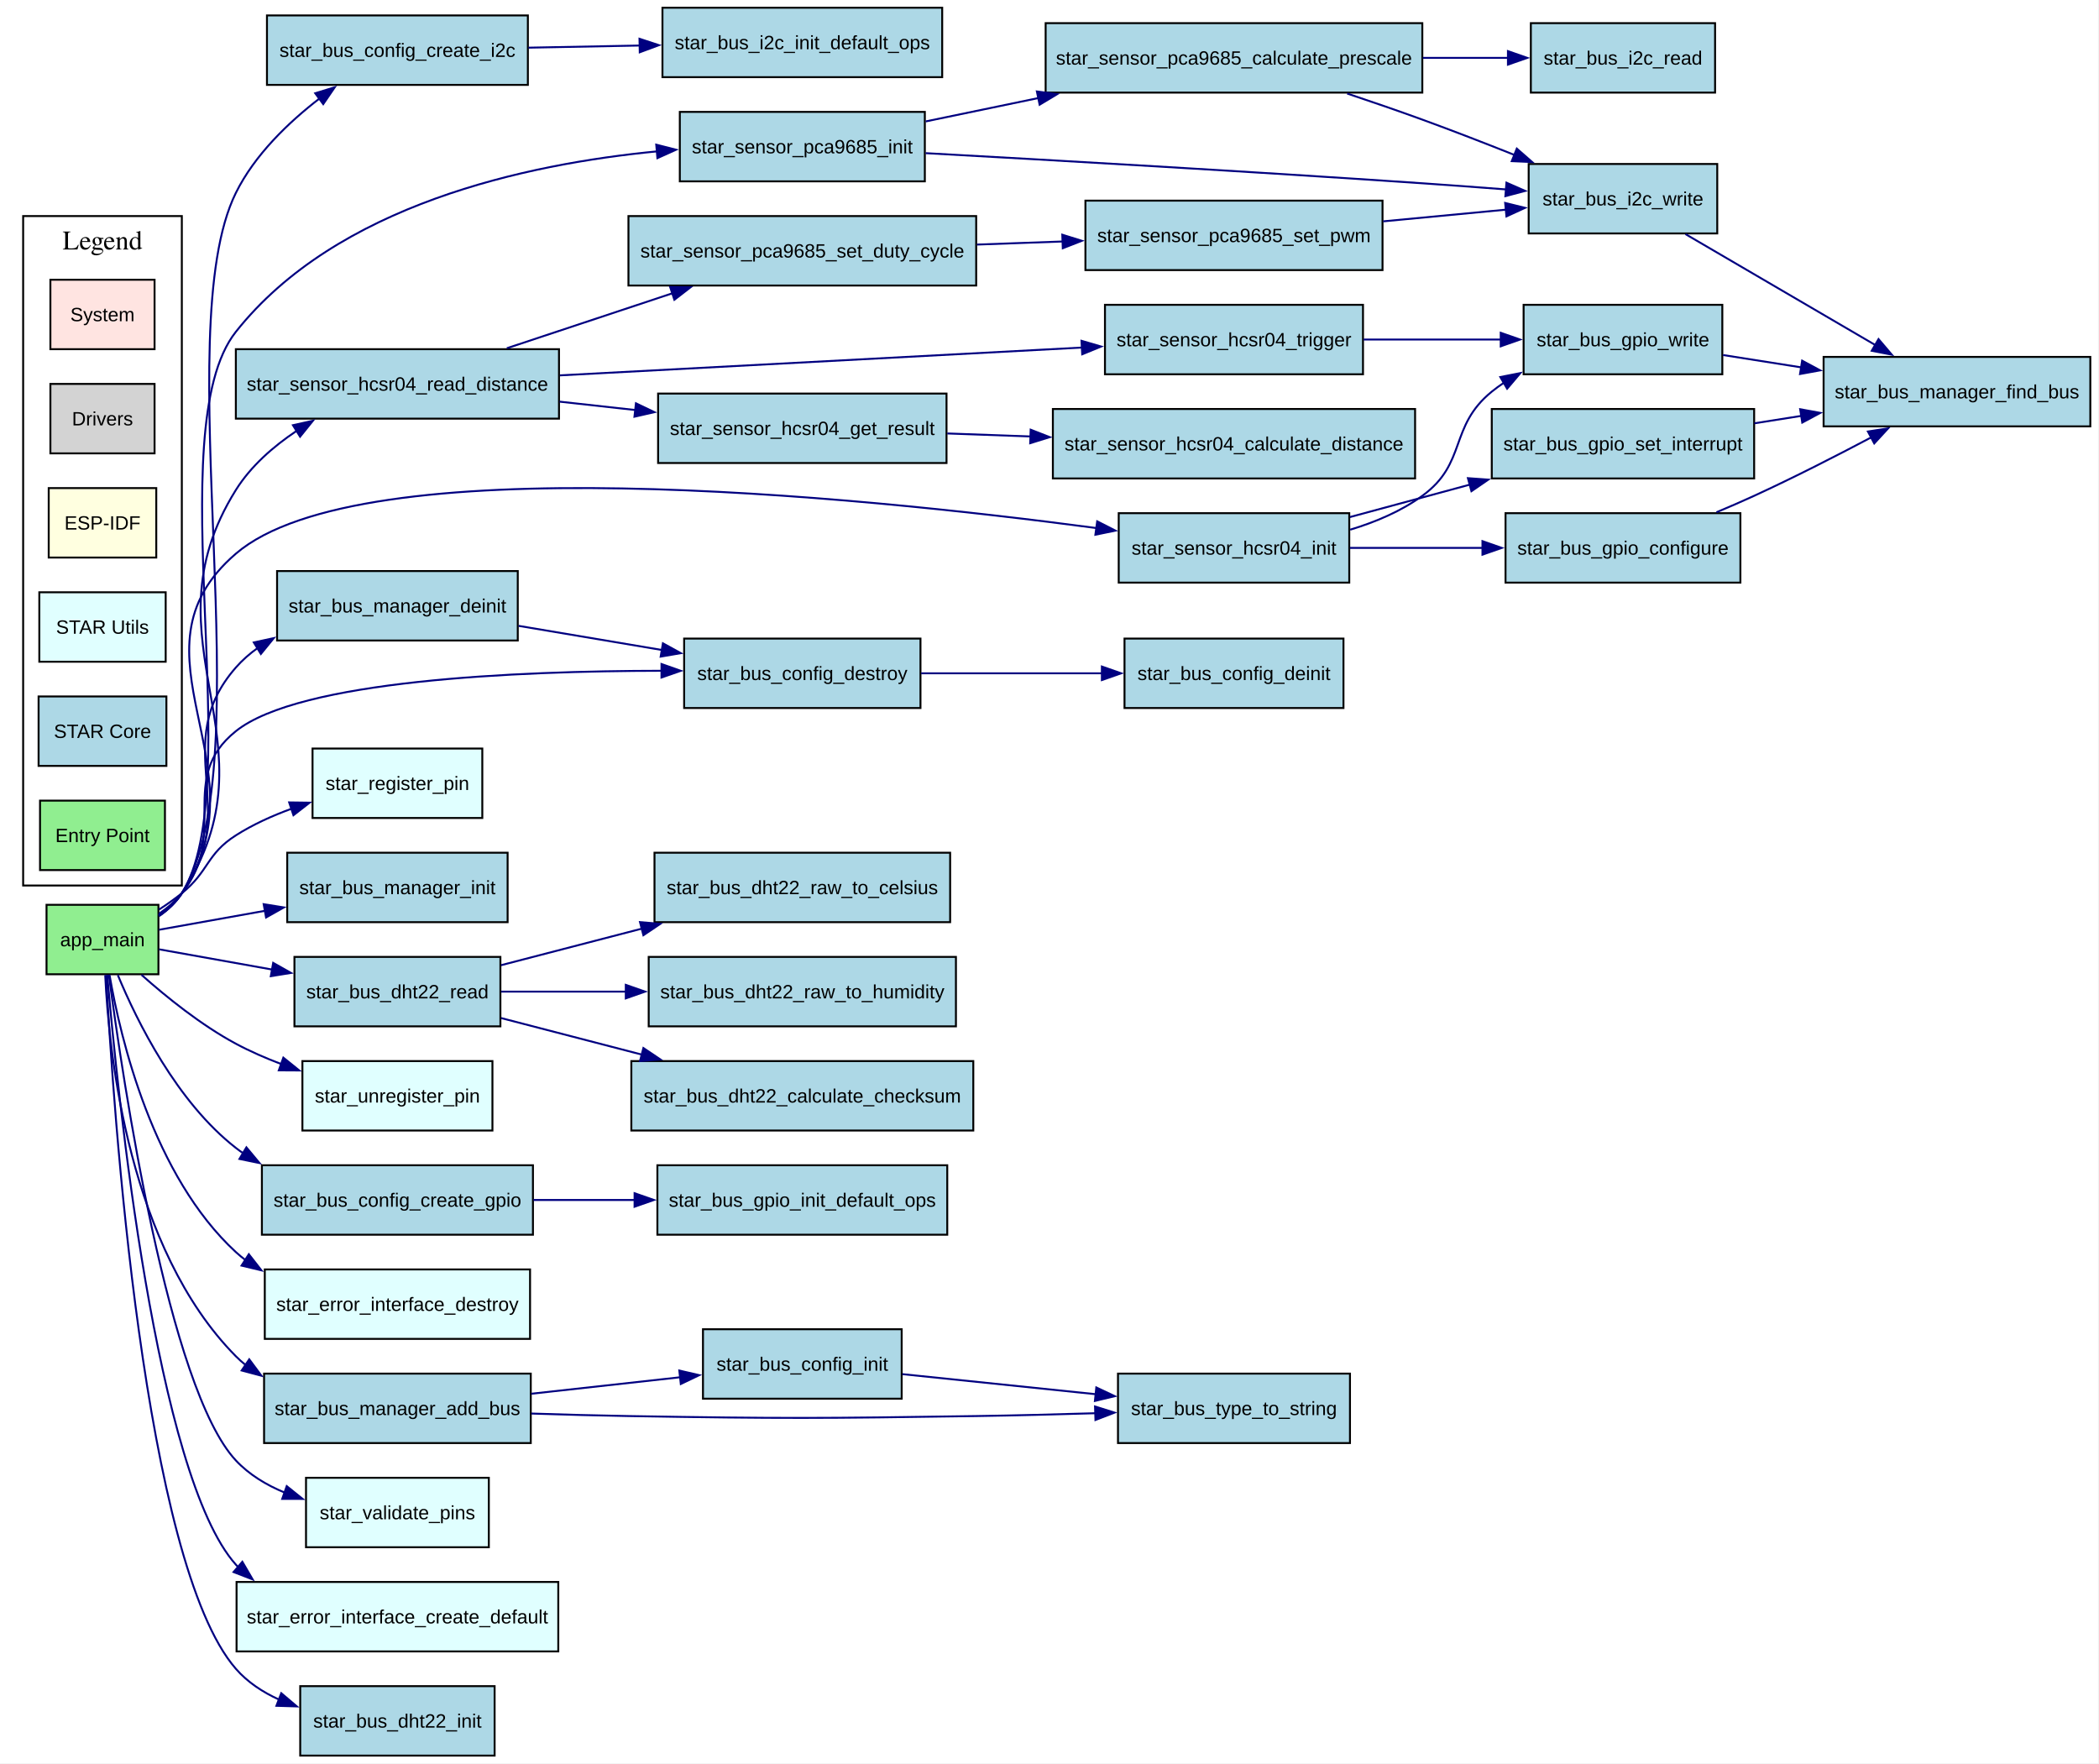
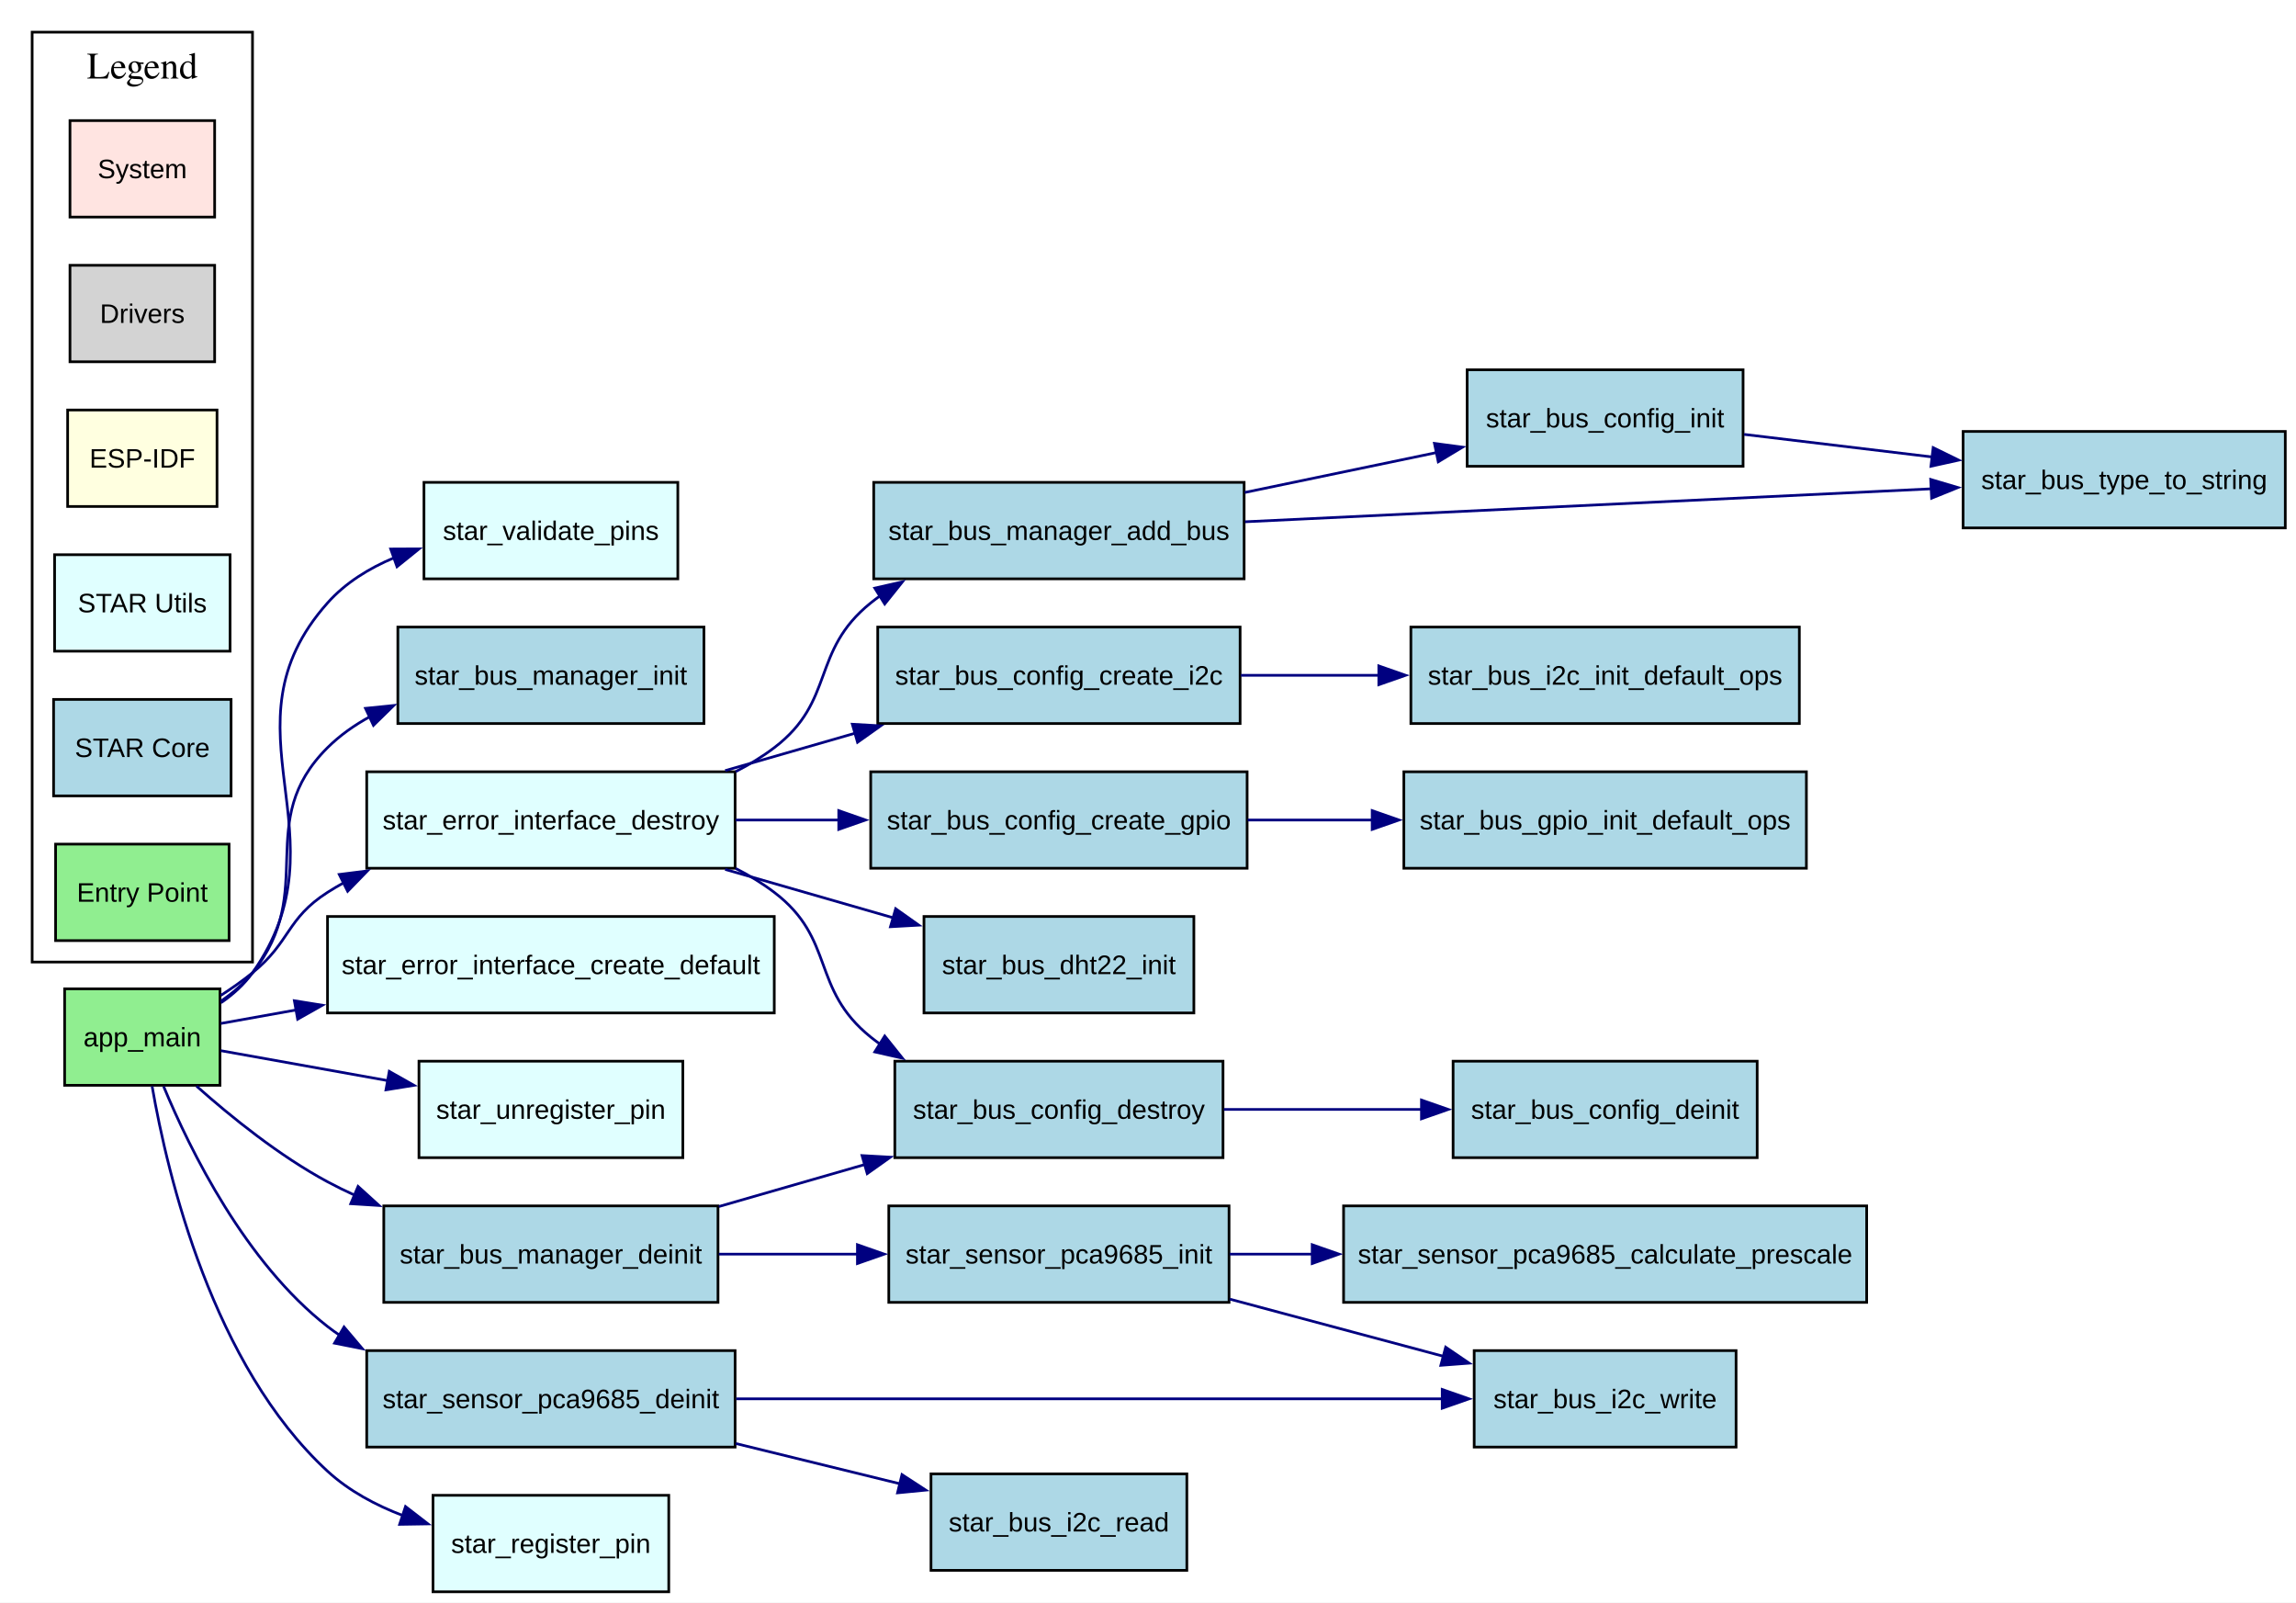
- <svg xmlns="http://www.w3.org/2000/svg" width="1088pt" height="914pt" viewBox="0.00 0.00 1088.00 914.00">
-   <g id="graph0" class="graph" transform="scale(1 1) rotate(0) translate(4 910)">
-     <polygon fill="white" stroke="none" points="-4,4 -4,-910 1083.5,-910 1083.5,4 -4,4" />
+ <svg xmlns="http://www.w3.org/2000/svg" width="857pt" height="598pt" viewBox="0.00 0.00 857.00 598.00">
+   <g id="graph0" class="graph" transform="scale(1 1) rotate(0) translate(4 594)">
+     <polygon fill="white" stroke="none" points="-4,4 -4,-594 853,-594 853,4 -4,4" />
    <g id="clust1" class="cluster">
-       <polygon fill="white" stroke="black" points="8,-451 8,-798 90.25,-798 90.25,-451 8,-451" />
-       <text xml:space="preserve" text-anchor="middle" x="49.12" y="-780.7" font-family="Times,serif" font-size="14.00">Legend</text>
+       <polygon fill="white" stroke="black" points="8,-235 8,-582 90.25,-582 90.25,-235 8,-235" />
+       <text xml:space="preserve" text-anchor="middle" x="49.12" y="-564.7" font-family="Times,serif" font-size="14.00">Legend</text>
    </g>
    <g id="node1" class="node">
-       <polygon fill="lightblue" stroke="black" points="269.62,-902 134.38,-902 134.38,-866 269.62,-866 269.62,-902" />
-       <text xml:space="preserve" text-anchor="middle" x="202" y="-880.5" font-family="Arial" font-size="10.00">star_bus_config_create_i2c</text>
+       <polygon fill="lightblue" stroke="black" points="644,-90 546.25,-90 546.25,-54 644,-54 644,-90" />
+       <text xml:space="preserve" text-anchor="middle" x="595.12" y="-68.5" font-family="Arial" font-size="10.00">star_bus_i2c_write</text>
+     </g>
+     <g id="node2" class="node">
+       <polygon fill="lightcyan" stroke="black" points="249,-414 154.25,-414 154.25,-378 249,-378 249,-414" />
+       <text xml:space="preserve" text-anchor="middle" x="201.62" y="-392.5" font-family="Arial" font-size="10.00">star_validate_pins</text>
+     </g>
+     <g id="node3" class="node">
+       <polygon fill="lightblue" stroke="black" points="646.62,-456 543.62,-456 543.62,-420 646.62,-420 646.62,-456" />
+       <text xml:space="preserve" text-anchor="middle" x="595.12" y="-434.5" font-family="Arial" font-size="10.00">star_bus_config_init</text>
    </g>
    <g id="node18" class="node">
-       <polygon fill="lightblue" stroke="black" points="484.38,-906 339.38,-906 339.38,-870 484.38,-870 484.38,-906" />
-       <text xml:space="preserve" text-anchor="middle" x="411.88" y="-884.5" font-family="Arial" font-size="10.00">star_bus_i2c_init_default_ops</text>
+       <polygon fill="lightblue" stroke="black" points="849,-433 728.75,-433 728.75,-397 849,-397 849,-433" />
+       <text xml:space="preserve" text-anchor="middle" x="788.88" y="-411.5" font-family="Arial" font-size="10.00">star_bus_type_to_string</text>
+     </g>
+     <g id="edge12" class="edge">
+       <path fill="none" stroke="navy" d="M647.01,-431.9C668.56,-429.31 694.03,-426.26 717.34,-423.46" />
+       <polygon fill="navy" stroke="navy" points="717.57,-426.96 727.09,-422.29 716.74,-420.01 717.57,-426.96" />
+     </g>
+     <g id="node4" class="node">
+       <polygon fill="lightblue" stroke="black" points="258.75,-360 144.5,-360 144.5,-324 258.75,-324 258.75,-360" />
+       <text xml:space="preserve" text-anchor="middle" x="201.62" y="-338.5" font-family="Arial" font-size="10.00">star_bus_manager_init</text>
+     </g>
+     <g id="node5" class="node">
+       <polygon fill="lightblue" stroke="black" points="439,-44 343.5,-44 343.5,-8 439,-8 439,-44" />
+       <text xml:space="preserve" text-anchor="middle" x="391.25" y="-22.5" font-family="Arial" font-size="10.00">star_bus_i2c_read</text>
+     </g>
+     <g id="node6" class="node">
+       <polygon fill="lightblue" stroke="black" points="651.88,-198 538.38,-198 538.38,-162 651.88,-162 651.88,-198" />
+       <text xml:space="preserve" text-anchor="middle" x="595.12" y="-176.5" font-family="Arial" font-size="10.00">star_bus_config_deinit</text>
+     </g>
+     <g id="node7" class="node">
+       <polygon fill="lightcyan" stroke="black" points="270.38,-306 132.88,-306 132.88,-270 270.38,-270 270.38,-306" />
+       <text xml:space="preserve" text-anchor="middle" x="201.62" y="-284.5" font-family="Arial" font-size="10.00">star_error_interface_destroy</text>
+     </g>
+     <g id="node9" class="node">
+       <polygon fill="lightblue" stroke="black" points="460.38,-414 322.12,-414 322.12,-378 460.38,-378 460.38,-414" />
+       <text xml:space="preserve" text-anchor="middle" x="391.25" y="-392.5" font-family="Arial" font-size="10.00">star_bus_manager_add_bus</text>
+     </g>
+     <g id="edge21" class="edge">
+       <path fill="none" stroke="navy" d="M270.6,-306.07C275.69,-308.67 280.57,-311.63 285,-315 307.97,-332.45 298.52,-350.92 321,-369 322.13,-369.91 323.3,-370.79 324.49,-371.65" />
+       <polygon fill="navy" stroke="navy" points="322.52,-374.54 332.85,-376.88 326.23,-368.61 322.52,-374.54" />
+     </g>
+     <g id="node10" class="node">
+       <polygon fill="lightblue" stroke="black" points="458.88,-360 323.62,-360 323.62,-324 458.88,-324 458.88,-360" />
+       <text xml:space="preserve" text-anchor="middle" x="391.25" y="-338.5" font-family="Arial" font-size="10.00">star_bus_config_create_i2c</text>
    </g>
    <g id="edge18" class="edge">
-       <path fill="none" stroke="navy" d="M269.92,-885.29C288.29,-885.64 308.43,-886.03 327.59,-886.4" />
-       <polygon fill="navy" stroke="navy" points="327.48,-889.9 337.55,-886.59 327.61,-882.9 327.48,-889.9" />
-     </g>
-     <g id="node2" class="node">
-       <polygon fill="lightblue" stroke="black" points="502,-798 321.75,-798 321.75,-762 502,-762 502,-798" />
-       <text xml:space="preserve" text-anchor="middle" x="411.88" y="-776.5" font-family="Arial" font-size="10.00">star_sensor_pca9685_set_duty_cycle</text>
+       <path fill="none" stroke="navy" d="M266.67,-306.43C282.28,-310.93 299.12,-315.77 315.19,-320.4" />
+       <polygon fill="navy" stroke="navy" points="314.14,-323.74 324.72,-323.14 316.08,-317.01 314.14,-323.74" />
+     </g>
+     <g id="node12" class="node">
+       <polygon fill="lightblue" stroke="black" points="461.5,-306 321,-306 321,-270 461.5,-270 461.5,-306" />
+       <text xml:space="preserve" text-anchor="middle" x="391.25" y="-284.5" font-family="Arial" font-size="10.00">star_bus_config_create_gpio</text>
+     </g>
+     <g id="edge17" class="edge">
+       <path fill="none" stroke="navy" d="M270.63,-288C283.2,-288 296.44,-288 309.35,-288" />
+       <polygon fill="navy" stroke="navy" points="309.07,-291.5 319.07,-288 309.07,-284.5 309.07,-291.5" />
    </g>
    <g id="node21" class="node">
-       <polygon fill="lightblue" stroke="black" points="712.62,-806 558.62,-806 558.62,-770 712.62,-770 712.62,-806" />
-       <text xml:space="preserve" text-anchor="middle" x="635.62" y="-784.5" font-family="Arial" font-size="10.00">star_sensor_pca9685_set_pwm</text>
-     </g>
-     <g id="edge43" class="edge">
-       <path fill="none" stroke="navy" d="M502.43,-783.23C517.18,-783.76 532.46,-784.31 547.15,-784.84" />
-       <polygon fill="navy" stroke="navy" points="546.63,-788.33 556.75,-785.19 546.89,-781.33 546.63,-788.33" />
-     </g>
-     <g id="node3" class="node">
-       <polygon fill="lightblue" stroke="black" points="475.38,-852 348.38,-852 348.38,-816 475.38,-816 475.38,-852" />
-       <text xml:space="preserve" text-anchor="middle" x="411.88" y="-830.5" font-family="Arial" font-size="10.00">star_sensor_pca9685_init</text>
+       <polygon fill="lightblue" stroke="black" points="452.5,-198 330,-198 330,-162 452.5,-162 452.5,-198" />
+       <text xml:space="preserve" text-anchor="middle" x="391.25" y="-176.5" font-family="Arial" font-size="10.00">star_bus_config_destroy</text>
+     </g>
+     <g id="edge19" class="edge">
+       <path fill="none" stroke="navy" d="M270.6,-269.93C275.69,-267.33 280.57,-264.37 285,-261 307.97,-243.55 298.52,-225.08 321,-207 322.13,-206.09 323.3,-205.21 324.49,-204.35" />
+       <polygon fill="navy" stroke="navy" points="326.23,-207.39 332.85,-199.12 322.52,-201.46 326.23,-207.39" />
+     </g>
+     <g id="node23" class="node">
+       <polygon fill="lightblue" stroke="black" points="441.62,-252 340.88,-252 340.88,-216 441.62,-216 441.62,-252" />
+       <text xml:space="preserve" text-anchor="middle" x="391.25" y="-230.5" font-family="Arial" font-size="10.00">star_bus_dht22_init</text>
+     </g>
+     <g id="edge20" class="edge">
+       <path fill="none" stroke="navy" d="M266.67,-269.57C287,-263.72 309.42,-257.26 329.51,-251.48" />
+       <polygon fill="navy" stroke="navy" points="330.31,-254.89 338.95,-248.76 328.37,-248.17 330.31,-254.89" />
+     </g>
+     <g id="node8" class="node">
+       <polygon fill="lightblue" stroke="black" points="692.75,-144 497.5,-144 497.5,-108 692.75,-108 692.75,-144" />
+       <text xml:space="preserve" text-anchor="middle" x="595.12" y="-122.5" font-family="Arial" font-size="10.00">star_sensor_pca9685_calculate_prescale</text>
+     </g>
+     <g id="edge13" class="edge">
+       <path fill="none" stroke="navy" d="M460.6,-410.22C483.79,-415.04 509.55,-420.4 532.21,-425.12" />
+       <polygon fill="navy" stroke="navy" points="531.42,-428.53 541.92,-427.14 532.84,-421.68 531.42,-428.53" />
+     </g>
+     <g id="edge14" class="edge">
+       <path fill="none" stroke="navy" d="M460.71,-399.29C532.4,-402.73 644.46,-408.11 717.03,-411.6" />
+       <polygon fill="navy" stroke="navy" points="716.65,-415.08 726.81,-412.07 716.99,-408.09 716.65,-415.08" />
+     </g>
+     <g id="node22" class="node">
+       <polygon fill="lightblue" stroke="black" points="667.62,-360 522.62,-360 522.62,-324 667.62,-324 667.62,-360" />
+       <text xml:space="preserve" text-anchor="middle" x="595.12" y="-338.5" font-family="Arial" font-size="10.00">star_bus_i2c_init_default_ops</text>
+     </g>
+     <g id="edge10" class="edge">
+       <path fill="none" stroke="navy" d="M459.19,-342C475.76,-342 493.72,-342 510.96,-342" />
+       <polygon fill="navy" stroke="navy" points="510.65,-345.5 520.65,-342 510.65,-338.5 510.65,-345.5" />
+     </g>
+     <g id="node11" class="node">
+       <polygon fill="lightblue" stroke="black" points="670.25,-306 520,-306 520,-270 670.25,-270 670.25,-306" />
+       <text xml:space="preserve" text-anchor="middle" x="595.12" y="-284.5" font-family="Arial" font-size="10.00">star_bus_gpio_init_default_ops</text>
+     </g>
+     <g id="edge9" class="edge">
+       <path fill="none" stroke="navy" d="M461.72,-288C476.78,-288 492.86,-288 508.46,-288" />
+       <polygon fill="navy" stroke="navy" points="508.18,-291.5 518.18,-288 508.18,-284.5 508.18,-291.5" />
    </g>
    <g id="node13" class="node">
-       <polygon fill="lightblue" stroke="black" points="733.25,-898 538,-898 538,-862 733.25,-862 733.25,-898" />
-       <text xml:space="preserve" text-anchor="middle" x="635.62" y="-876.5" font-family="Arial" font-size="10.00">star_sensor_pca9685_calculate_prescale</text>
-     </g>
-     <g id="edge42" class="edge">
-       <path fill="none" stroke="navy" d="M475.83,-847.06C494.08,-850.85 514.49,-855.08 534.43,-859.22" />
-       <polygon fill="navy" stroke="navy" points="533.46,-862.59 543.96,-861.19 534.88,-855.73 533.46,-862.59" />
+       <polygon fill="lightblue" stroke="black" points="454.75,-144 327.75,-144 327.75,-108 454.75,-108 454.75,-144" />
+       <text xml:space="preserve" text-anchor="middle" x="391.25" y="-122.5" font-family="Arial" font-size="10.00">star_sensor_pca9685_init</text>
+     </g>
+     <g id="edge24" class="edge">
+       <path fill="none" stroke="navy" d="M455.02,-109.21C480.53,-102.39 509.85,-94.54 534.98,-87.82" />
+       <polygon fill="navy" stroke="navy" points="535.61,-91.28 544.37,-85.31 533.8,-84.51 535.61,-91.28" />
+     </g>
+     <g id="edge25" class="edge">
+       <path fill="none" stroke="navy" d="M455.02,-126C464.88,-126 475.31,-126 485.84,-126" />
+       <polygon fill="navy" stroke="navy" points="485.79,-129.5 495.79,-126 485.79,-122.5 485.79,-129.5" />
+     </g>
+     <g id="node14" class="node">
+       <polygon fill="lightcyan" stroke="black" points="285,-252 118.25,-252 118.25,-216 285,-216 285,-252" />
+       <text xml:space="preserve" text-anchor="middle" x="201.62" y="-230.5" font-family="Arial" font-size="10.00">star_error_interface_create_default</text>
+     </g>
+     <g id="node15" class="node">
+       <polygon fill="lightgreen" stroke="black" points="78.12,-225 20.12,-225 20.12,-189 78.12,-189 78.12,-225" />
+       <text xml:space="preserve" text-anchor="middle" x="49.12" y="-203.5" font-family="Arial" font-size="10.00">app_main</text>
+     </g>
+     <g id="edge8" class="edge">
+       <path fill="none" stroke="navy" d="M78.51,-219.81C82.99,-222.91 87.15,-226.63 90.25,-231 126.41,-282.08 76.65,-322.24 118.25,-369 124.94,-376.52 133.75,-381.95 143.12,-385.87" />
+       <polygon fill="navy" stroke="navy" points="141.83,-389.13 152.43,-389.18 144.18,-382.53 141.83,-389.13" />
+     </g>
+     <g id="edge2" class="edge">
+       <path fill="none" stroke="navy" d="M78.49,-220.42C82.86,-223.42 87,-226.95 90.25,-231 114.9,-261.68 90.35,-287.24 118.25,-315 122.9,-319.62 128.35,-323.46 134.2,-326.63" />
+       <polygon fill="navy" stroke="navy" points="132.42,-329.67 142.97,-330.74 135.39,-323.33 132.42,-329.67" />
+     </g>
+     <g id="edge4" class="edge">
+       <path fill="none" stroke="navy" d="M78.43,-222.55C82.53,-225.19 86.59,-228.04 90.25,-231 104.44,-242.46 102.88,-251.18 118.25,-261 120.23,-262.27 122.28,-263.48 124.38,-264.64" />
+       <polygon fill="navy" stroke="navy" points="122.63,-267.68 133.14,-269.01 125.76,-261.41 122.63,-267.68" />
+     </g>
+     <g id="edge3" class="edge">
+       <path fill="none" stroke="navy" d="M78.43,-212.08C86.81,-213.58 96.48,-215.32 106.64,-217.14" />
+       <polygon fill="navy" stroke="navy" points="105.87,-220.56 116.33,-218.88 107.1,-213.67 105.87,-220.56" />
+     </g>
+     <g id="node16" class="node">
+       <polygon fill="lightcyan" stroke="black" points="250.88,-198 152.38,-198 152.38,-162 250.88,-162 250.88,-198" />
+       <text xml:space="preserve" text-anchor="middle" x="201.62" y="-176.5" font-family="Arial" font-size="10.00">star_unregister_pin</text>
+     </g>
+     <g id="edge7" class="edge">
+       <path fill="none" stroke="navy" d="M78.43,-201.92C96.05,-198.76 119.39,-194.57 140.94,-190.71" />
+       <polygon fill="navy" stroke="navy" points="141.3,-194.2 150.52,-188.99 140.06,-187.31 141.3,-194.2" />
+     </g>
+     <g id="node17" class="node">
+       <polygon fill="lightblue" stroke="black" points="270.38,-90 132.88,-90 132.88,-54 270.38,-54 270.38,-90" />
+       <text xml:space="preserve" text-anchor="middle" x="201.62" y="-68.5" font-family="Arial" font-size="10.00">star_sensor_pca9685_deinit</text>
+     </g>
+     <g id="edge6" class="edge">
+       <path fill="none" stroke="navy" d="M57.08,-188.57C67.06,-164.57 87.66,-122.86 118.25,-99 119.76,-97.82 121.32,-96.7 122.93,-95.62" />
+       <polygon fill="navy" stroke="navy" points="124.41,-98.81 131.25,-90.72 120.86,-92.78 124.41,-98.81" />
+     </g>
+     <g id="node19" class="node">
+       <polygon fill="lightblue" stroke="black" points="264,-144 139.25,-144 139.25,-108 264,-108 264,-144" />
+       <text xml:space="preserve" text-anchor="middle" x="201.62" y="-122.5" font-family="Arial" font-size="10.00">star_bus_manager_deinit</text>
+     </g>
+     <g id="edge1" class="edge">
+       <path fill="none" stroke="navy" d="M69.37,-188.68C82.34,-177.14 100.31,-162.65 118.25,-153 121.5,-151.25 124.88,-149.59 128.34,-148.02" />
+       <polygon fill="navy" stroke="navy" points="129.65,-151.27 137.49,-144.15 126.92,-144.82 129.65,-151.27" />
+     </g>
+     <g id="node20" class="node">
+       <polygon fill="lightcyan" stroke="black" points="245.62,-36 157.62,-36 157.62,0 245.62,0 245.62,-36" />
+       <text xml:space="preserve" text-anchor="middle" x="201.62" y="-14.5" font-family="Arial" font-size="10.00">star_register_pin</text>
+     </g>
+     <g id="edge5" class="edge">
+       <path fill="none" stroke="navy" d="M52.78,-188.61C58.57,-155.24 75.4,-84.5 118.25,-45 126.22,-37.66 136.22,-32.31 146.48,-28.41" />
+       <polygon fill="navy" stroke="navy" points="147.36,-31.81 155.75,-25.33 145.16,-25.16 147.36,-31.81" />
+     </g>
+     <g id="edge23" class="edge">
+       <path fill="none" stroke="navy" d="M270.82,-72C345.32,-72 463.48,-72 534.44,-72" />
+       <polygon fill="navy" stroke="navy" points="534.32,-75.5 544.32,-72 534.32,-68.5 534.32,-75.5" />
+     </g>
+     <g id="edge22" class="edge">
+       <path fill="none" stroke="navy" d="M270.63,-55.33C290.7,-50.41 312.49,-45.06 331.9,-40.31" />
+       <polygon fill="navy" stroke="navy" points="332.67,-43.72 341.55,-37.94 331.01,-36.92 332.67,-43.72" />
+     </g>
+     <g id="edge16" class="edge">
+       <path fill="none" stroke="navy" d="M264.32,-126C280.97,-126 299.15,-126 316.39,-126" />
+       <polygon fill="navy" stroke="navy" points="316.04,-129.5 326.04,-126 316.04,-122.5 316.04,-129.5" />
+     </g>
+     <g id="edge15" class="edge">
+       <path fill="none" stroke="navy" d="M264.32,-143.76C281.74,-148.77 300.85,-154.27 318.8,-159.44" />
+       <polygon fill="navy" stroke="navy" points="317.76,-162.78 328.34,-162.18 319.7,-156.05 317.76,-162.78" />
+     </g>
+     <g id="edge11" class="edge">
+       <path fill="none" stroke="navy" d="M452.82,-180C476.07,-180 502.75,-180 526.62,-180" />
+       <polygon fill="navy" stroke="navy" points="526.57,-183.5 536.57,-180 526.57,-176.5 526.57,-183.5" />
+     </g>
+     <g id="node24" class="node">
+       <polygon fill="lightgreen" stroke="black" points="81.5,-279 16.75,-279 16.75,-243 81.5,-243 81.5,-279" />
+       <text xml:space="preserve" text-anchor="middle" x="49.12" y="-257.5" font-family="Arial" font-size="10.00">Entry Point</text>
+     </g>
+     <g id="node25" class="node">
+       <polygon fill="lightblue" stroke="black" points="82.25,-333 16,-333 16,-297 82.25,-297 82.25,-333" />
+       <text xml:space="preserve" text-anchor="middle" x="49.12" y="-311.5" font-family="Arial" font-size="10.00">STAR Core</text>
+     </g>
+     <g id="node26" class="node">
+       <polygon fill="lightcyan" stroke="black" points="81.88,-387 16.38,-387 16.38,-351 81.88,-351 81.88,-387" />
+       <text xml:space="preserve" text-anchor="middle" x="49.12" y="-365.5" font-family="Arial" font-size="10.00">STAR Utils</text>
+     </g>
+     <g id="node27" class="node">
+       <polygon fill="lightyellow" stroke="black" points="77,-441 21.25,-441 21.25,-405 77,-405 77,-441" />
+       <text xml:space="preserve" text-anchor="middle" x="49.12" y="-419.5" font-family="Arial" font-size="10.00">ESP-IDF</text>
    </g>
    <g id="node28" class="node">
-       <polygon fill="lightblue" stroke="black" points="886.12,-825 788.38,-825 788.38,-789 886.12,-789 886.12,-825" />
-       <text xml:space="preserve" text-anchor="middle" x="837.25" y="-803.5" font-family="Arial" font-size="10.00">star_bus_i2c_write</text>
-     </g>
-     <g id="edge41" class="edge">
-       <path fill="none" stroke="navy" d="M475.81,-830.61C540.43,-827.05 643.89,-821.12 733.25,-815 747.37,-814.03 762.57,-812.9 776.84,-811.8" />
-       <polygon fill="navy" stroke="navy" points="776.85,-815.31 786.55,-811.04 776.3,-808.33 776.85,-815.31" />
-     </g>
-     <g id="node4" class="node">
-       <polygon fill="lightblue" stroke="black" points="264.38,-614 139.62,-614 139.62,-578 264.38,-578 264.38,-614" />
-       <text xml:space="preserve" text-anchor="middle" x="202" y="-592.5" font-family="Arial" font-size="10.00">star_bus_manager_deinit</text>
-     </g>
-     <g id="node37" class="node">
-       <polygon fill="lightblue" stroke="black" points="473.12,-579 350.62,-579 350.62,-543 473.12,-543 473.12,-579" />
-       <text xml:space="preserve" text-anchor="middle" x="411.88" y="-557.5" font-family="Arial" font-size="10.00">star_bus_config_destroy</text>
-     </g>
-     <g id="edge30" class="edge">
-       <path fill="none" stroke="navy" d="M264.81,-585.59C288.16,-581.66 314.92,-577.16 339.11,-573.08" />
-       <polygon fill="navy" stroke="navy" points="339.61,-576.55 348.89,-571.44 338.45,-569.65 339.61,-576.55" />
-     </g>
-     <g id="node5" class="node">
-       <polygon fill="lightcyan" stroke="black" points="246,-522 158,-522 158,-486 246,-486 246,-522" />
-       <text xml:space="preserve" text-anchor="middle" x="202" y="-500.5" font-family="Arial" font-size="10.00">star_register_pin</text>
-     </g>
-     <g id="node6" class="node">
-       <polygon fill="lightblue" stroke="black" points="1079.5,-725 941.25,-725 941.25,-689 1079.5,-689 1079.5,-725" />
-       <text xml:space="preserve" text-anchor="middle" x="1010.38" y="-703.5" font-family="Arial" font-size="10.00">star_bus_manager_find_bus</text>
-     </g>
-     <g id="node7" class="node">
-       <polygon fill="lightblue" stroke="black" points="259.12,-468 144.88,-468 144.88,-432 259.12,-432 259.12,-468" />
-       <text xml:space="preserve" text-anchor="middle" x="202" y="-446.5" font-family="Arial" font-size="10.00">star_bus_manager_init</text>
-     </g>
-     <g id="node8" class="node">
-       <polygon fill="lightblue" stroke="black" points="255.38,-414 148.62,-414 148.62,-378 255.38,-378 255.38,-414" />
-       <text xml:space="preserve" text-anchor="middle" x="202" y="-392.5" font-family="Arial" font-size="10.00">star_bus_dht22_read</text>
-     </g>
-     <g id="node24" class="node">
-       <polygon fill="lightblue" stroke="black" points="491.5,-414 332.25,-414 332.25,-378 491.5,-378 491.5,-414" />
-       <text xml:space="preserve" text-anchor="middle" x="411.88" y="-392.5" font-family="Arial" font-size="10.00">star_bus_dht22_raw_to_humidity</text>
-     </g>
-     <g id="edge23" class="edge">
-       <path fill="none" stroke="navy" d="M255.72,-396C275.39,-396 298.32,-396 320.42,-396" />
-       <polygon fill="navy" stroke="navy" points="320.37,-399.5 330.37,-396 320.37,-392.5 320.37,-399.5" />
-     </g>
-     <g id="node34" class="node">
-       <polygon fill="lightblue" stroke="black" points="500.5,-360 323.25,-360 323.25,-324 500.5,-324 500.5,-360" />
-       <text xml:space="preserve" text-anchor="middle" x="411.88" y="-338.5" font-family="Arial" font-size="10.00">star_bus_dht22_calculate_checksum</text>
-     </g>
-     <g id="edge21" class="edge">
-       <path fill="none" stroke="navy" d="M255.72,-382.3C277.84,-376.56 304.07,-369.74 328.62,-363.37" />
-       <polygon fill="navy" stroke="navy" points="329.5,-366.76 338.3,-360.85 327.74,-359.98 329.5,-366.76" />
-     </g>
-     <g id="node36" class="node">
-       <polygon fill="lightblue" stroke="black" points="488.5,-468 335.25,-468 335.25,-432 488.5,-432 488.5,-468" />
-       <text xml:space="preserve" text-anchor="middle" x="411.88" y="-446.5" font-family="Arial" font-size="10.00">star_bus_dht22_raw_to_celsius</text>
-     </g>
-     <g id="edge22" class="edge">
-       <path fill="none" stroke="navy" d="M255.72,-409.7C277.84,-415.44 304.07,-422.26 328.62,-428.63" />
-       <polygon fill="navy" stroke="navy" points="327.74,-432.02 338.3,-431.15 329.5,-425.24 327.74,-432.02" />
-     </g>
-     <g id="node9" class="node">
-       <polygon fill="lightblue" stroke="black" points="486.62,-706 337.12,-706 337.12,-670 486.62,-670 486.62,-706" />
-       <text xml:space="preserve" text-anchor="middle" x="411.88" y="-684.5" font-family="Arial" font-size="10.00">star_sensor_hcsr04_get_result</text>
-     </g>
-     <g id="node30" class="node">
-       <polygon fill="lightblue" stroke="black" points="729.5,-698 541.75,-698 541.75,-662 729.5,-662 729.5,-698" />
-       <text xml:space="preserve" text-anchor="middle" x="635.62" y="-676.5" font-family="Arial" font-size="10.00">star_sensor_hcsr04_calculate_distance</text>
-     </g>
-     <g id="edge31" class="edge">
-       <path fill="none" stroke="navy" d="M487.02,-685.32C500.97,-684.82 515.79,-684.29 530.45,-683.76" />
-       <polygon fill="navy" stroke="navy" points="530.24,-687.27 540.11,-683.41 529.99,-680.27 530.24,-687.27" />
-     </g>
-     <g id="node10" class="node">
-       <polygon fill="lightcyan" stroke="black" points="251.25,-360 152.75,-360 152.75,-324 251.25,-324 251.25,-360" />
-       <text xml:space="preserve" text-anchor="middle" x="202" y="-338.5" font-family="Arial" font-size="10.00">star_unregister_pin</text>
-     </g>
-     <g id="node11" class="node">
-       <polygon fill="lightblue" stroke="black" points="272.25,-306 131.75,-306 131.75,-270 272.25,-270 272.25,-306" />
-       <text xml:space="preserve" text-anchor="middle" x="202" y="-284.5" font-family="Arial" font-size="10.00">star_bus_config_create_gpio</text>
-     </g>
-     <g id="node15" class="node">
-       <polygon fill="lightblue" stroke="black" points="487,-306 336.75,-306 336.75,-270 487,-270 487,-306" />
-       <text xml:space="preserve" text-anchor="middle" x="411.88" y="-284.5" font-family="Arial" font-size="10.00">star_bus_gpio_init_default_ops</text>
-     </g>
-     <g id="edge17" class="edge">
-       <path fill="none" stroke="navy" d="M272.51,-288C289.36,-288 307.56,-288 325.06,-288" />
-       <polygon fill="navy" stroke="navy" points="324.93,-291.5 334.93,-288 324.92,-284.5 324.93,-291.5" />
-     </g>
-     <g id="node12" class="node">
-       <polygon fill="lightblue" stroke="black" points="463.38,-221 360.38,-221 360.38,-185 463.38,-185 463.38,-221" />
-       <text xml:space="preserve" text-anchor="middle" x="411.88" y="-199.5" font-family="Arial" font-size="10.00">star_bus_config_init</text>
-     </g>
-     <g id="node35" class="node">
-       <polygon fill="lightblue" stroke="black" points="695.75,-198 575.5,-198 575.5,-162 695.75,-162 695.75,-198" />
-       <text xml:space="preserve" text-anchor="middle" x="635.62" y="-176.5" font-family="Arial" font-size="10.00">star_bus_type_to_string</text>
-     </g>
-     <g id="edge20" class="edge">
-       <path fill="none" stroke="navy" d="M463.75,-197.72C493.49,-194.64 531.47,-190.7 564.07,-187.32" />
-       <polygon fill="navy" stroke="navy" points="564.26,-190.82 573.84,-186.3 563.54,-183.85 564.26,-190.82" />
-     </g>
-     <g id="node19" class="node">
-       <polygon fill="lightblue" stroke="black" points="885,-898 789.5,-898 789.5,-862 885,-862 885,-898" />
-       <text xml:space="preserve" text-anchor="middle" x="837.25" y="-876.5" font-family="Arial" font-size="10.00">star_bus_i2c_read</text>
-     </g>
-     <g id="edge39" class="edge">
-       <path fill="none" stroke="navy" d="M733.51,-880C748.65,-880 763.87,-880 777.79,-880" />
-       <polygon fill="navy" stroke="navy" points="777.63,-883.5 787.63,-880 777.63,-876.5 777.63,-883.5" />
-     </g>
-     <g id="edge40" class="edge">
-       <path fill="none" stroke="navy" d="M694.3,-861.52C707.17,-857.22 720.71,-852.57 733.25,-848 748.9,-842.3 765.74,-835.77 781.17,-829.62" />
-       <polygon fill="navy" stroke="navy" points="782.22,-832.97 790.2,-826 779.61,-826.47 782.22,-832.97" />
-     </g>
-     <g id="node14" class="node">
-       <polygon fill="lightblue" stroke="black" points="692.38,-579 578.88,-579 578.88,-543 692.38,-543 692.38,-579" />
-       <text xml:space="preserve" text-anchor="middle" x="635.62" y="-557.5" font-family="Arial" font-size="10.00">star_bus_config_deinit</text>
-     </g>
-     <g id="node16" class="node">
-       <polygon fill="lightblue" stroke="black" points="702.5,-752 568.75,-752 568.75,-716 702.5,-716 702.5,-752" />
-       <text xml:space="preserve" text-anchor="middle" x="635.62" y="-730.5" font-family="Arial" font-size="10.00">star_sensor_hcsr04_trigger</text>
-     </g>
-     <g id="node23" class="node">
-       <polygon fill="lightblue" stroke="black" points="888.75,-752 785.75,-752 785.75,-716 888.75,-716 888.75,-752" />
-       <text xml:space="preserve" text-anchor="middle" x="837.25" y="-730.5" font-family="Arial" font-size="10.00">star_bus_gpio_write</text>
-     </g>
-     <g id="edge38" class="edge">
-       <path fill="none" stroke="navy" d="M702.82,-734C725.73,-734 751.31,-734 773.89,-734" />
-       <polygon fill="navy" stroke="navy" points="773.89,-737.5 783.89,-734 773.89,-730.5 773.89,-737.5" />
-     </g>
-     <g id="node17" class="node">
-       <polygon fill="lightcyan" stroke="black" points="270.75,-252 133.25,-252 133.25,-216 270.75,-216 270.75,-252" />
-       <text xml:space="preserve" text-anchor="middle" x="202" y="-230.5" font-family="Arial" font-size="10.00">star_error_interface_destroy</text>
-     </g>
-     <g id="node20" class="node">
-       <polygon fill="lightblue" stroke="black" points="285.75,-729 118.25,-729 118.25,-693 285.75,-693 285.75,-729" />
-       <text xml:space="preserve" text-anchor="middle" x="202" y="-707.5" font-family="Arial" font-size="10.00">star_sensor_hcsr04_read_distance</text>
-     </g>
-     <g id="edge37" class="edge">
-       <path fill="none" stroke="navy" d="M258.71,-729.49C285.14,-738.27 316.93,-748.82 344.6,-758" />
-       <polygon fill="navy" stroke="navy" points="343.35,-761.27 353.94,-761.1 345.55,-754.63 343.35,-761.27" />
-     </g>
-     <g id="edge35" class="edge">
-       <path fill="none" stroke="navy" d="M286.05,-701.81C299,-700.38 312.39,-698.9 325.39,-697.46" />
-       <polygon fill="navy" stroke="navy" points="325.63,-700.95 335.19,-696.37 324.86,-694 325.63,-700.95" />
-     </g>
-     <g id="edge36" class="edge">
-       <path fill="none" stroke="navy" d="M286.22,-715.43C364.4,-719.6 480.47,-725.79 556.83,-729.85" />
-       <polygon fill="navy" stroke="navy" points="556.58,-733.35 566.75,-730.38 556.95,-726.36 556.58,-733.35" />
-     </g>
-     <g id="edge44" class="edge">
-       <path fill="none" stroke="navy" d="M712.95,-795.26C734.02,-797.27 756.57,-799.42 776.55,-801.32" />
-       <polygon fill="navy" stroke="navy" points="776.19,-804.8 786.48,-802.26 776.85,-797.83 776.19,-804.8" />
-     </g>
-     <g id="node22" class="node">
-       <polygon fill="lightblue" stroke="black" points="905.25,-698 769.25,-698 769.25,-662 905.25,-662 905.25,-698" />
-       <text xml:space="preserve" text-anchor="middle" x="837.25" y="-676.5" font-family="Arial" font-size="10.00">star_bus_gpio_set_interrupt</text>
-     </g>
-     <g id="edge25" class="edge">
-       <path fill="none" stroke="navy" d="M905.39,-690.59C913.44,-691.86 921.71,-693.17 929.91,-694.46" />
-       <polygon fill="navy" stroke="navy" points="929.1,-697.88 939.53,-695.98 930.19,-690.96 929.1,-697.88" />
-     </g>
-     <g id="edge26" class="edge">
-       <path fill="none" stroke="navy" d="M889.13,-725.97C901.96,-723.95 916.04,-721.73 929.9,-719.54" />
-       <polygon fill="navy" stroke="navy" points="930.12,-723.05 939.45,-718.03 929.03,-716.13 930.12,-723.05" />
-     </g>
-     <g id="node25" class="node">
-       <polygon fill="lightblue" stroke="black" points="271.12,-198 132.88,-198 132.88,-162 271.12,-162 271.12,-198" />
-       <text xml:space="preserve" text-anchor="middle" x="202" y="-176.5" font-family="Arial" font-size="10.00">star_bus_manager_add_bus</text>
-     </g>
-     <g id="edge28" class="edge">
-       <path fill="none" stroke="navy" d="M271.35,-187.56C296.28,-190.32 324.31,-193.42 348.67,-196.12" />
-       <polygon fill="navy" stroke="navy" points="348.12,-199.58 358.44,-197.2 348.89,-192.62 348.12,-199.58" />
-     </g>
-     <g id="edge29" class="edge">
-       <path fill="none" stroke="navy" d="M271.44,-177.3C287.91,-176.76 305.46,-176.27 321.75,-176 401.85,-174.65 421.9,-174.79 502,-176 522.12,-176.3 543.95,-176.87 563.98,-177.47" />
-       <polygon fill="navy" stroke="navy" points="563.6,-180.96 573.7,-177.78 563.82,-173.97 563.6,-180.96" />
-     </g>
-     <g id="node26" class="node">
-       <polygon fill="lightblue" stroke="black" points="695.38,-644 575.88,-644 575.88,-608 695.38,-608 695.38,-644" />
-       <text xml:space="preserve" text-anchor="middle" x="635.62" y="-622.5" font-family="Arial" font-size="10.00">star_sensor_hcsr04_init</text>
-     </g>
-     <g id="edge33" class="edge">
-       <path fill="none" stroke="navy" d="M695.71,-641.98C715.2,-647.26 737.19,-653.2 757.89,-658.8" />
-       <polygon fill="navy" stroke="navy" points="756.88,-662.15 767.44,-661.39 758.71,-655.4 756.88,-662.15" />
-     </g>
-     <g id="edge34" class="edge">
-       <path fill="none" stroke="navy" d="M695.86,-635.44C708.99,-639.4 722.25,-645.02 733.25,-653 756.6,-669.94 746.87,-688.8 769.25,-707 771.23,-708.61 773.31,-710.13 775.47,-711.57" />
-       <polygon fill="navy" stroke="navy" points="773.67,-714.57 784.06,-716.61 777.21,-708.53 773.67,-714.57" />
+       <polygon fill="lightgray" stroke="black" points="76.12,-495 22.12,-495 22.12,-459 76.12,-459 76.12,-495" />
+       <text xml:space="preserve" text-anchor="middle" x="49.12" y="-473.5" font-family="Arial" font-size="10.00">Drivers</text>
    </g>
    <g id="node29" class="node">
-       <polygon fill="lightblue" stroke="black" points="898.12,-644 776.38,-644 776.38,-608 898.12,-608 898.12,-644" />
-       <text xml:space="preserve" text-anchor="middle" x="837.25" y="-622.5" font-family="Arial" font-size="10.00">star_bus_gpio_configure</text>
-     </g>
-     <g id="edge32" class="edge">
-       <path fill="none" stroke="navy" d="M695.71,-626C717.35,-626 742.07,-626 764.68,-626" />
-       <polygon fill="navy" stroke="navy" points="764.42,-629.5 774.42,-626 764.42,-622.5 764.42,-629.5" />
-     </g>
-     <g id="node27" class="node">
-       <polygon fill="lightcyan" stroke="black" points="249.38,-144 154.62,-144 154.62,-108 249.38,-108 249.38,-144" />
-       <text xml:space="preserve" text-anchor="middle" x="202" y="-122.5" font-family="Arial" font-size="10.00">star_validate_pins</text>
-     </g>
-     <g id="edge27" class="edge">
-       <path fill="none" stroke="navy" d="M869.64,-788.66C897.29,-772.5 937.77,-748.84 968.05,-731.15" />
-       <polygon fill="navy" stroke="navy" points="969.72,-734.23 976.59,-726.16 966.19,-728.18 969.72,-734.23" />
-     </g>
-     <g id="edge24" class="edge">
-       <path fill="none" stroke="navy" d="M885.71,-644.47C892.32,-647.23 898.98,-650.12 905.25,-653 925.55,-662.33 947.57,-673.57 966.11,-683.38" />
-       <polygon fill="navy" stroke="navy" points="964.21,-686.34 974.68,-687.95 967.5,-680.16 964.21,-686.34" />
-     </g>
-     <g id="node31" class="node">
-       <polygon fill="lightgreen" stroke="black" points="78.12,-441 20.12,-441 20.12,-405 78.12,-405 78.12,-441" />
-       <text xml:space="preserve" text-anchor="middle" x="49.12" y="-419.5" font-family="Arial" font-size="10.00">app_main</text>
-     </g>
-     <g id="edge2" class="edge">
-       <path fill="none" stroke="navy" d="M78.56,-435.23C83.15,-438.41 87.34,-442.31 90.25,-447 132.84,-515.79 82.4,-737.47 118.25,-810 127.98,-829.68 145.43,-846.5 161.81,-859.1" />
-       <polygon fill="navy" stroke="navy" points="159.39,-861.67 169.52,-864.77 163.54,-856.03 159.39,-861.67" />
-     </g>
-     <g id="edge14" class="edge">
-       <path fill="none" stroke="navy" d="M78.49,-435.27C83.09,-438.45 87.3,-442.33 90.25,-447 124.97,-501.91 77.91,-687.08 118.25,-738 170.37,-803.81 268.63,-825 336.83,-831.56" />
-       <polygon fill="navy" stroke="navy" points="336.16,-835.01 346.42,-832.39 336.76,-828.04 336.16,-835.01" />
-     </g>
-     <g id="edge7" class="edge">
-       <path fill="none" stroke="navy" d="M78.38,-435.9C82.88,-438.99 87.08,-442.68 90.25,-447 121.89,-490.1 83.06,-523.74 118.25,-564 121.59,-567.82 125.44,-571.19 129.62,-574.16" />
-       <polygon fill="navy" stroke="navy" points="127.56,-577 137.91,-579.24 131.22,-571.03 127.56,-577" />
-     </g>
-     <g id="edge11" class="edge">
-       <path fill="none" stroke="navy" d="M78.43,-438.55C82.53,-441.19 86.59,-444.04 90.25,-447 104.44,-458.46 102.87,-467.19 118.25,-477 127.05,-482.61 137.12,-487.16 147.13,-490.81" />
-       <polygon fill="navy" stroke="navy" points="145.89,-494.08 156.48,-493.94 148.11,-487.44 145.89,-494.08" />
-     </g>
-     <g id="edge8" class="edge">
-       <path fill="none" stroke="navy" d="M78.5,-428.08C94.06,-430.86 114.06,-434.44 133.37,-437.9" />
-       <polygon fill="navy" stroke="navy" points="132.67,-441.33 143.13,-439.64 133.91,-434.44 132.67,-441.33" />
-     </g>
-     <g id="edge5" class="edge">
-       <path fill="none" stroke="navy" d="M78.5,-417.92C95.07,-414.96 116.67,-411.09 137.12,-407.43" />
-       <polygon fill="navy" stroke="navy" points="137.6,-410.9 146.83,-405.69 136.37,-404.01 137.6,-410.9" />
-     </g>
-     <g id="edge15" class="edge">
-       <path fill="none" stroke="navy" d="M69.37,-404.67C82.34,-393.13 100.3,-378.64 118.25,-369 125.66,-365.02 133.75,-361.5 141.88,-358.42" />
-       <polygon fill="navy" stroke="navy" points="142.87,-361.78 151.12,-355.13 140.52,-355.19 142.87,-361.78" />
-     </g>
-     <g id="edge1" class="edge">
-       <path fill="none" stroke="navy" d="M57.08,-404.57C67.05,-380.55 87.64,-338.84 118.25,-315 119.55,-313.98 120.9,-313.01 122.28,-312.06" />
-       <polygon fill="navy" stroke="navy" points="123.72,-315.28 130.5,-307.14 120.12,-309.27 123.72,-315.28" />
-     </g>
-     <g id="edge10" class="edge">
-       <path fill="none" stroke="navy" d="M52.78,-404.61C58.56,-371.22 75.38,-300.47 118.25,-261 119.88,-259.5 121.59,-258.09 123.37,-256.75" />
-       <polygon fill="navy" stroke="navy" points="124.98,-259.88 131.5,-251.53 121.2,-253.99 124.98,-259.88" />
-     </g>
-     <g id="edge13" class="edge">
-       <path fill="none" stroke="navy" d="M78.35,-435.36C82.96,-438.54 87.21,-442.39 90.25,-447 141.8,-525.27 68.57,-576.53 118.25,-656 125.97,-668.35 137.6,-678.54 149.72,-686.64" />
-       <polygon fill="navy" stroke="navy" points="147.85,-689.6 158.19,-691.9 151.54,-683.65 147.85,-689.6" />
-     </g>
-     <g id="edge6" class="edge">
-       <path fill="none" stroke="navy" d="M50.54,-404.54C52.46,-363.28 62.92,-262.88 118.25,-207 119.84,-205.39 121.54,-203.87 123.31,-202.45" />
-       <polygon fill="navy" stroke="navy" points="125.19,-205.41 131.51,-196.9 121.27,-199.61 125.19,-205.41" />
-     </g>
-     <g id="edge12" class="edge">
-       <path fill="none" stroke="navy" d="M78.26,-435.42C82.88,-438.59 87.16,-442.43 90.25,-447 134.63,-512.6 58.15,-571.41 118.25,-623 183.22,-678.78 438.78,-652.98 564.3,-636.29" />
-       <polygon fill="navy" stroke="navy" points="564.72,-639.77 574.16,-634.96 563.78,-632.83 564.72,-639.77" />
-     </g>
-     <g id="edge16" class="edge">
-       <path fill="none" stroke="navy" d="M52.42,-404.75C59.62,-350.28 83.35,-190.36 118.25,-153 125.14,-145.62 134.08,-140.25 143.52,-136.35" />
-       <polygon fill="navy" stroke="navy" points="144.62,-139.67 152.89,-133.04 142.29,-133.07 144.62,-139.67" />
-     </g>
-     <g id="node32" class="node">
-       <polygon fill="lightcyan" stroke="black" points="285.38,-90 118.62,-90 118.62,-54 285.38,-54 285.38,-90" />
-       <text xml:space="preserve" text-anchor="middle" x="202" y="-68.5" font-family="Arial" font-size="10.00">star_error_interface_create_default</text>
-     </g>
-     <g id="edge9" class="edge">
-       <path fill="none" stroke="navy" d="M51.59,-404.7C56.89,-343.18 76.89,-145.1 118.25,-99 118.62,-98.59 118.99,-98.19 119.37,-97.8" />
-       <polygon fill="navy" stroke="navy" points="121.61,-100.48 126.95,-91.33 117.07,-95.15 121.61,-100.48" />
-     </g>
-     <g id="node33" class="node">
-       <polygon fill="lightblue" stroke="black" points="252.38,-36 151.62,-36 151.62,0 252.38,0 252.38,-36" />
-       <text xml:space="preserve" text-anchor="middle" x="202" y="-14.5" font-family="Arial" font-size="10.00">star_bus_dht22_init</text>
-     </g>
-     <g id="edge4" class="edge">
-       <path fill="none" stroke="navy" d="M51,-404.58C54.6,-336.46 70.39,-99.92 118.25,-45 124.32,-38.03 132.21,-32.86 140.71,-29.01" />
-       <polygon fill="navy" stroke="navy" points="141.79,-32.34 149.87,-25.49 139.28,-25.81 141.79,-32.34" />
-     </g>
-     <g id="edge3" class="edge">
-       <path fill="none" stroke="navy" d="M78.49,-436.42C82.86,-439.42 87,-442.95 90.25,-447 114.9,-477.68 87.54,-506.39 118.25,-531 151.18,-557.39 263.55,-562.21 339.06,-562.31" />
-       <polygon fill="navy" stroke="navy" points="338.88,-565.81 348.87,-562.29 338.87,-558.81 338.88,-565.81" />
-     </g>
-     <g id="edge19" class="edge">
-       <path fill="none" stroke="navy" d="M473.47,-561C502.58,-561 537.55,-561 567.47,-561" />
-       <polygon fill="navy" stroke="navy" points="567.15,-564.5 577.15,-561 567.15,-557.5 567.15,-564.5" />
-     </g>
-     <g id="node38" class="node">
-       <polygon fill="lightgreen" stroke="black" points="81.5,-495 16.75,-495 16.75,-459 81.5,-459 81.5,-495" />
-       <text xml:space="preserve" text-anchor="middle" x="49.12" y="-473.5" font-family="Arial" font-size="10.00">Entry Point</text>
-     </g>
-     <g id="node39" class="node">
-       <polygon fill="lightblue" stroke="black" points="82.25,-549 16,-549 16,-513 82.25,-513 82.25,-549" />
-       <text xml:space="preserve" text-anchor="middle" x="49.12" y="-527.5" font-family="Arial" font-size="10.00">STAR Core</text>
-     </g>
-     <g id="node40" class="node">
-       <polygon fill="lightcyan" stroke="black" points="81.88,-603 16.38,-603 16.38,-567 81.88,-567 81.88,-603" />
-       <text xml:space="preserve" text-anchor="middle" x="49.12" y="-581.5" font-family="Arial" font-size="10.00">STAR Utils</text>
-     </g>
-     <g id="node41" class="node">
-       <polygon fill="lightyellow" stroke="black" points="77,-657 21.25,-657 21.25,-621 77,-621 77,-657" />
-       <text xml:space="preserve" text-anchor="middle" x="49.12" y="-635.5" font-family="Arial" font-size="10.00">ESP-IDF</text>
-     </g>
-     <g id="node42" class="node">
-       <polygon fill="lightgray" stroke="black" points="76.12,-711 22.12,-711 22.12,-675 76.12,-675 76.12,-711" />
-       <text xml:space="preserve" text-anchor="middle" x="49.12" y="-689.5" font-family="Arial" font-size="10.00">Drivers</text>
-     </g>
-     <g id="node43" class="node">
-       <polygon fill="mistyrose" stroke="black" points="76.12,-765 22.12,-765 22.12,-729 76.12,-729 76.12,-765" />
-       <text xml:space="preserve" text-anchor="middle" x="49.12" y="-743.5" font-family="Arial" font-size="10.00">System</text>
+       <polygon fill="mistyrose" stroke="black" points="76.12,-549 22.12,-549 22.12,-513 76.12,-513 76.12,-549" />
+       <text xml:space="preserve" text-anchor="middle" x="49.12" y="-527.5" font-family="Arial" font-size="10.00">System</text>
    </g>
  </g>
</svg>
